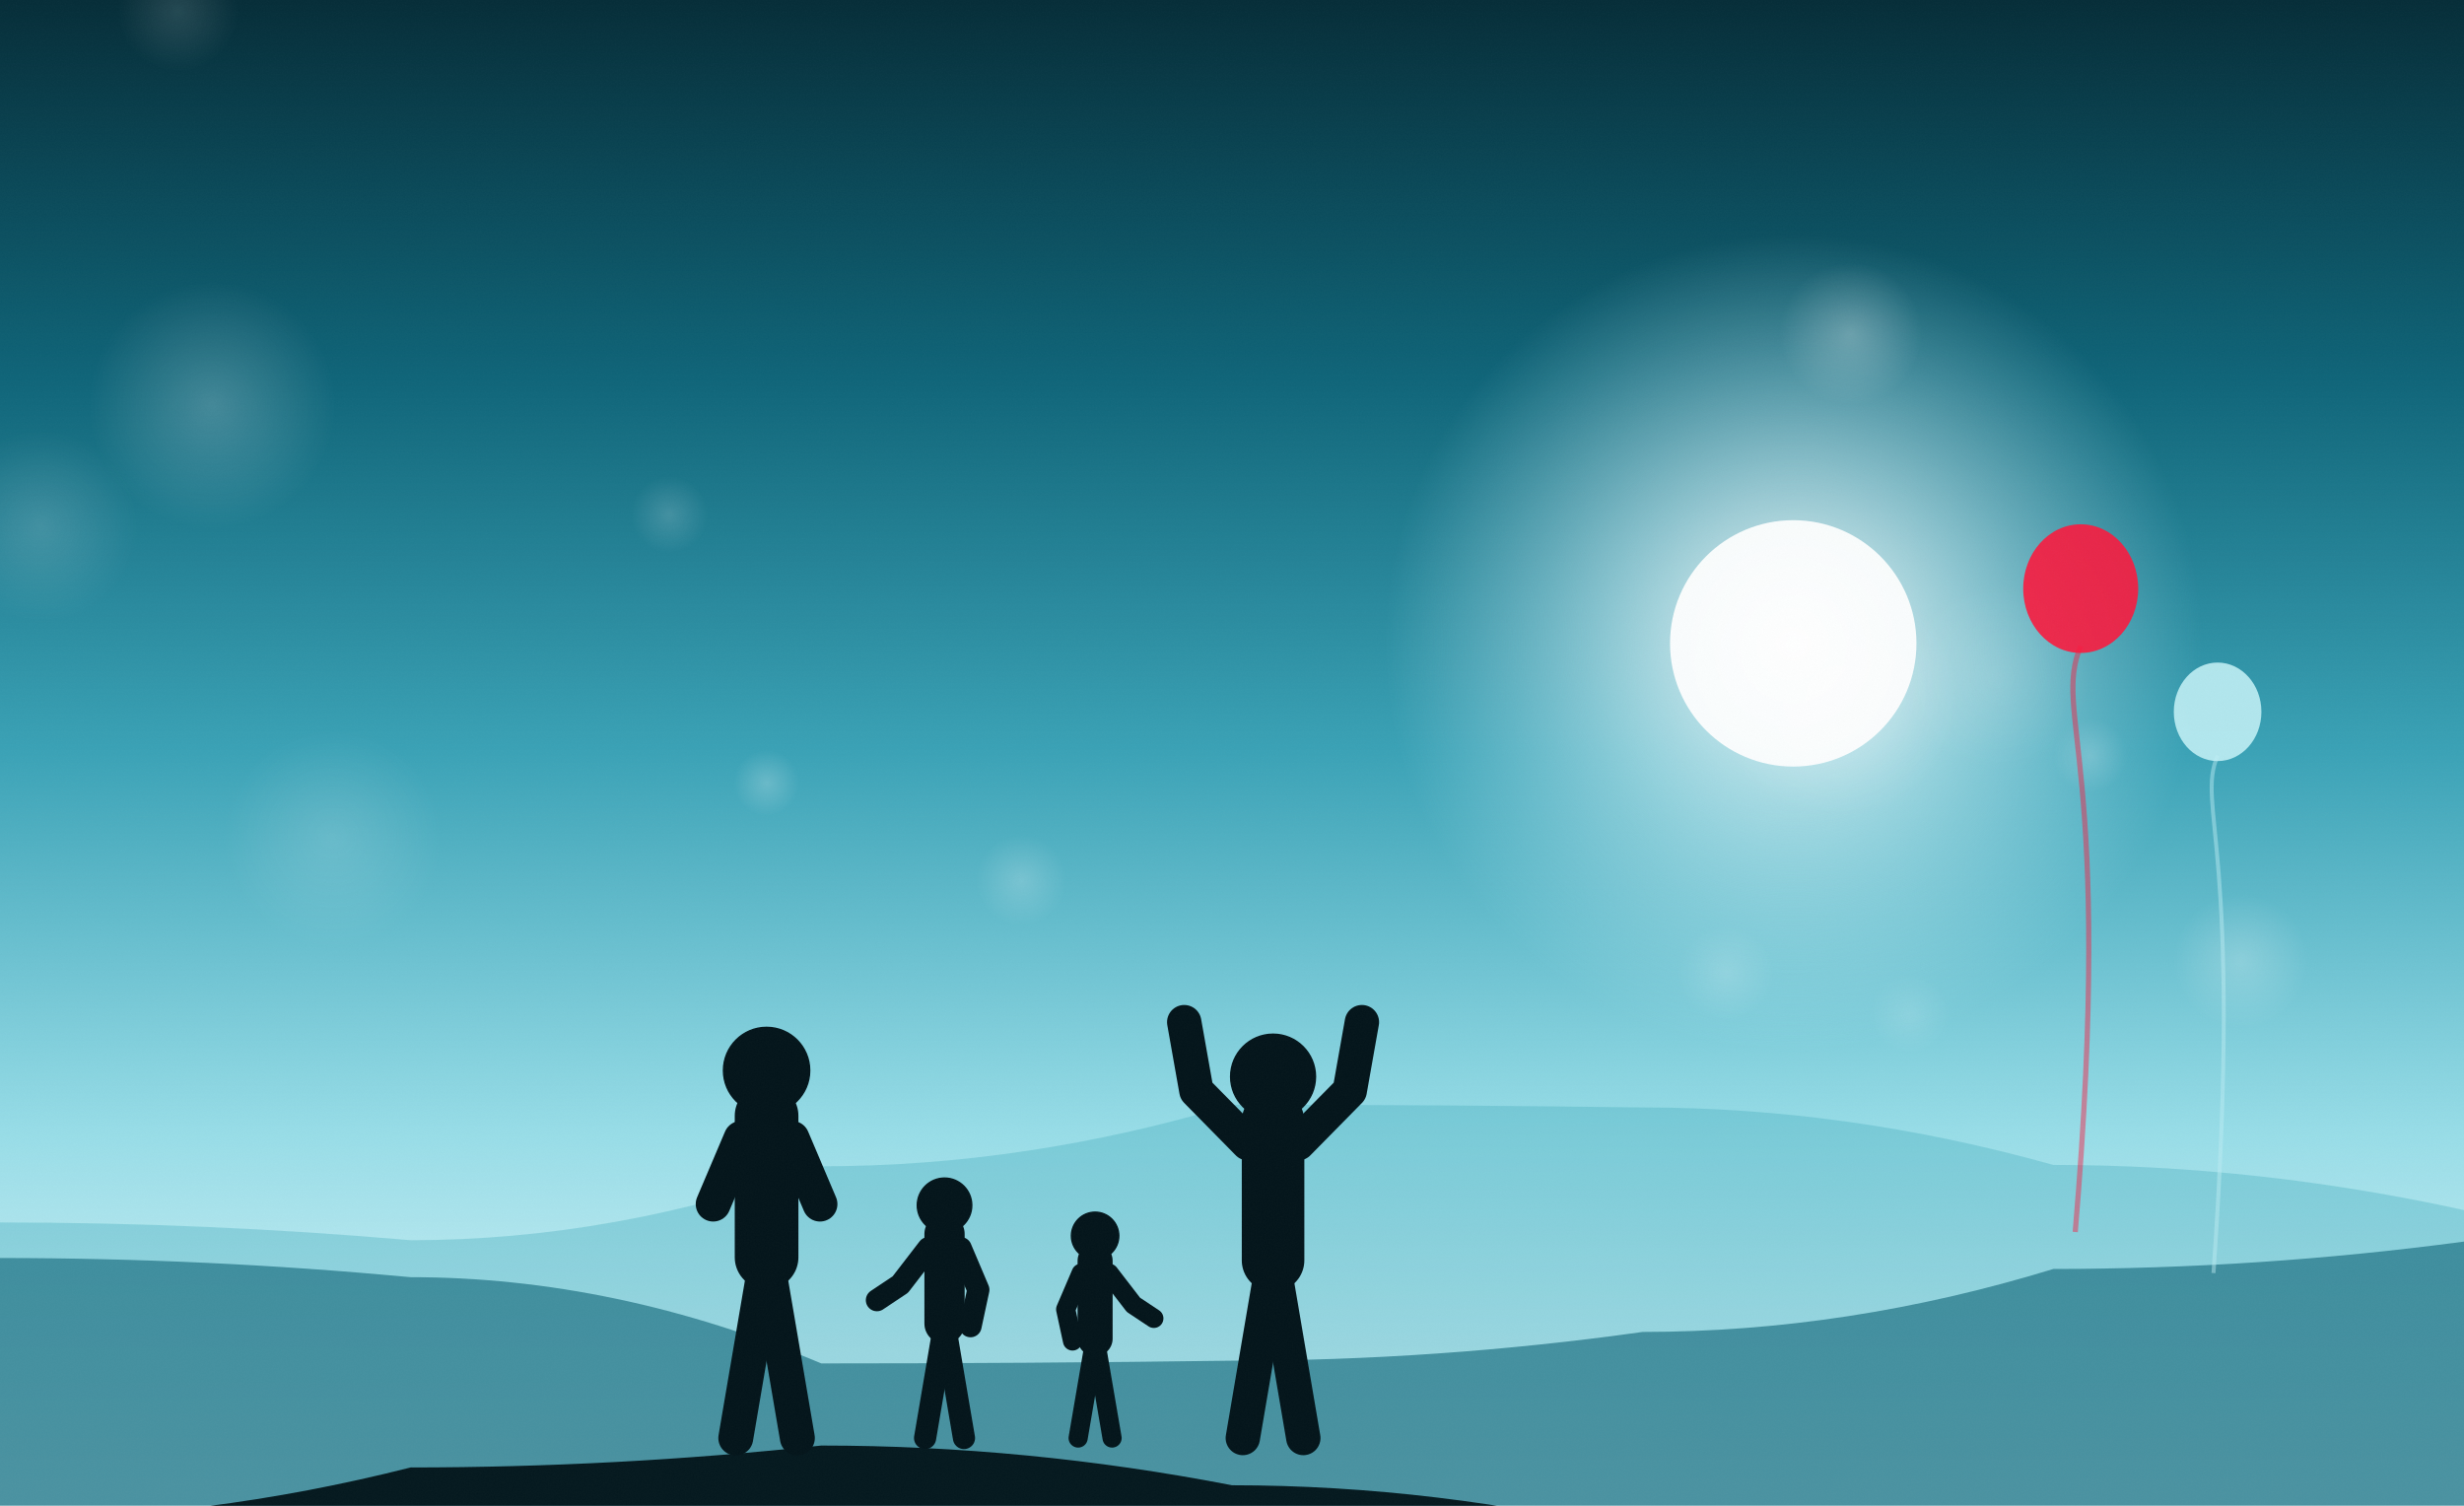
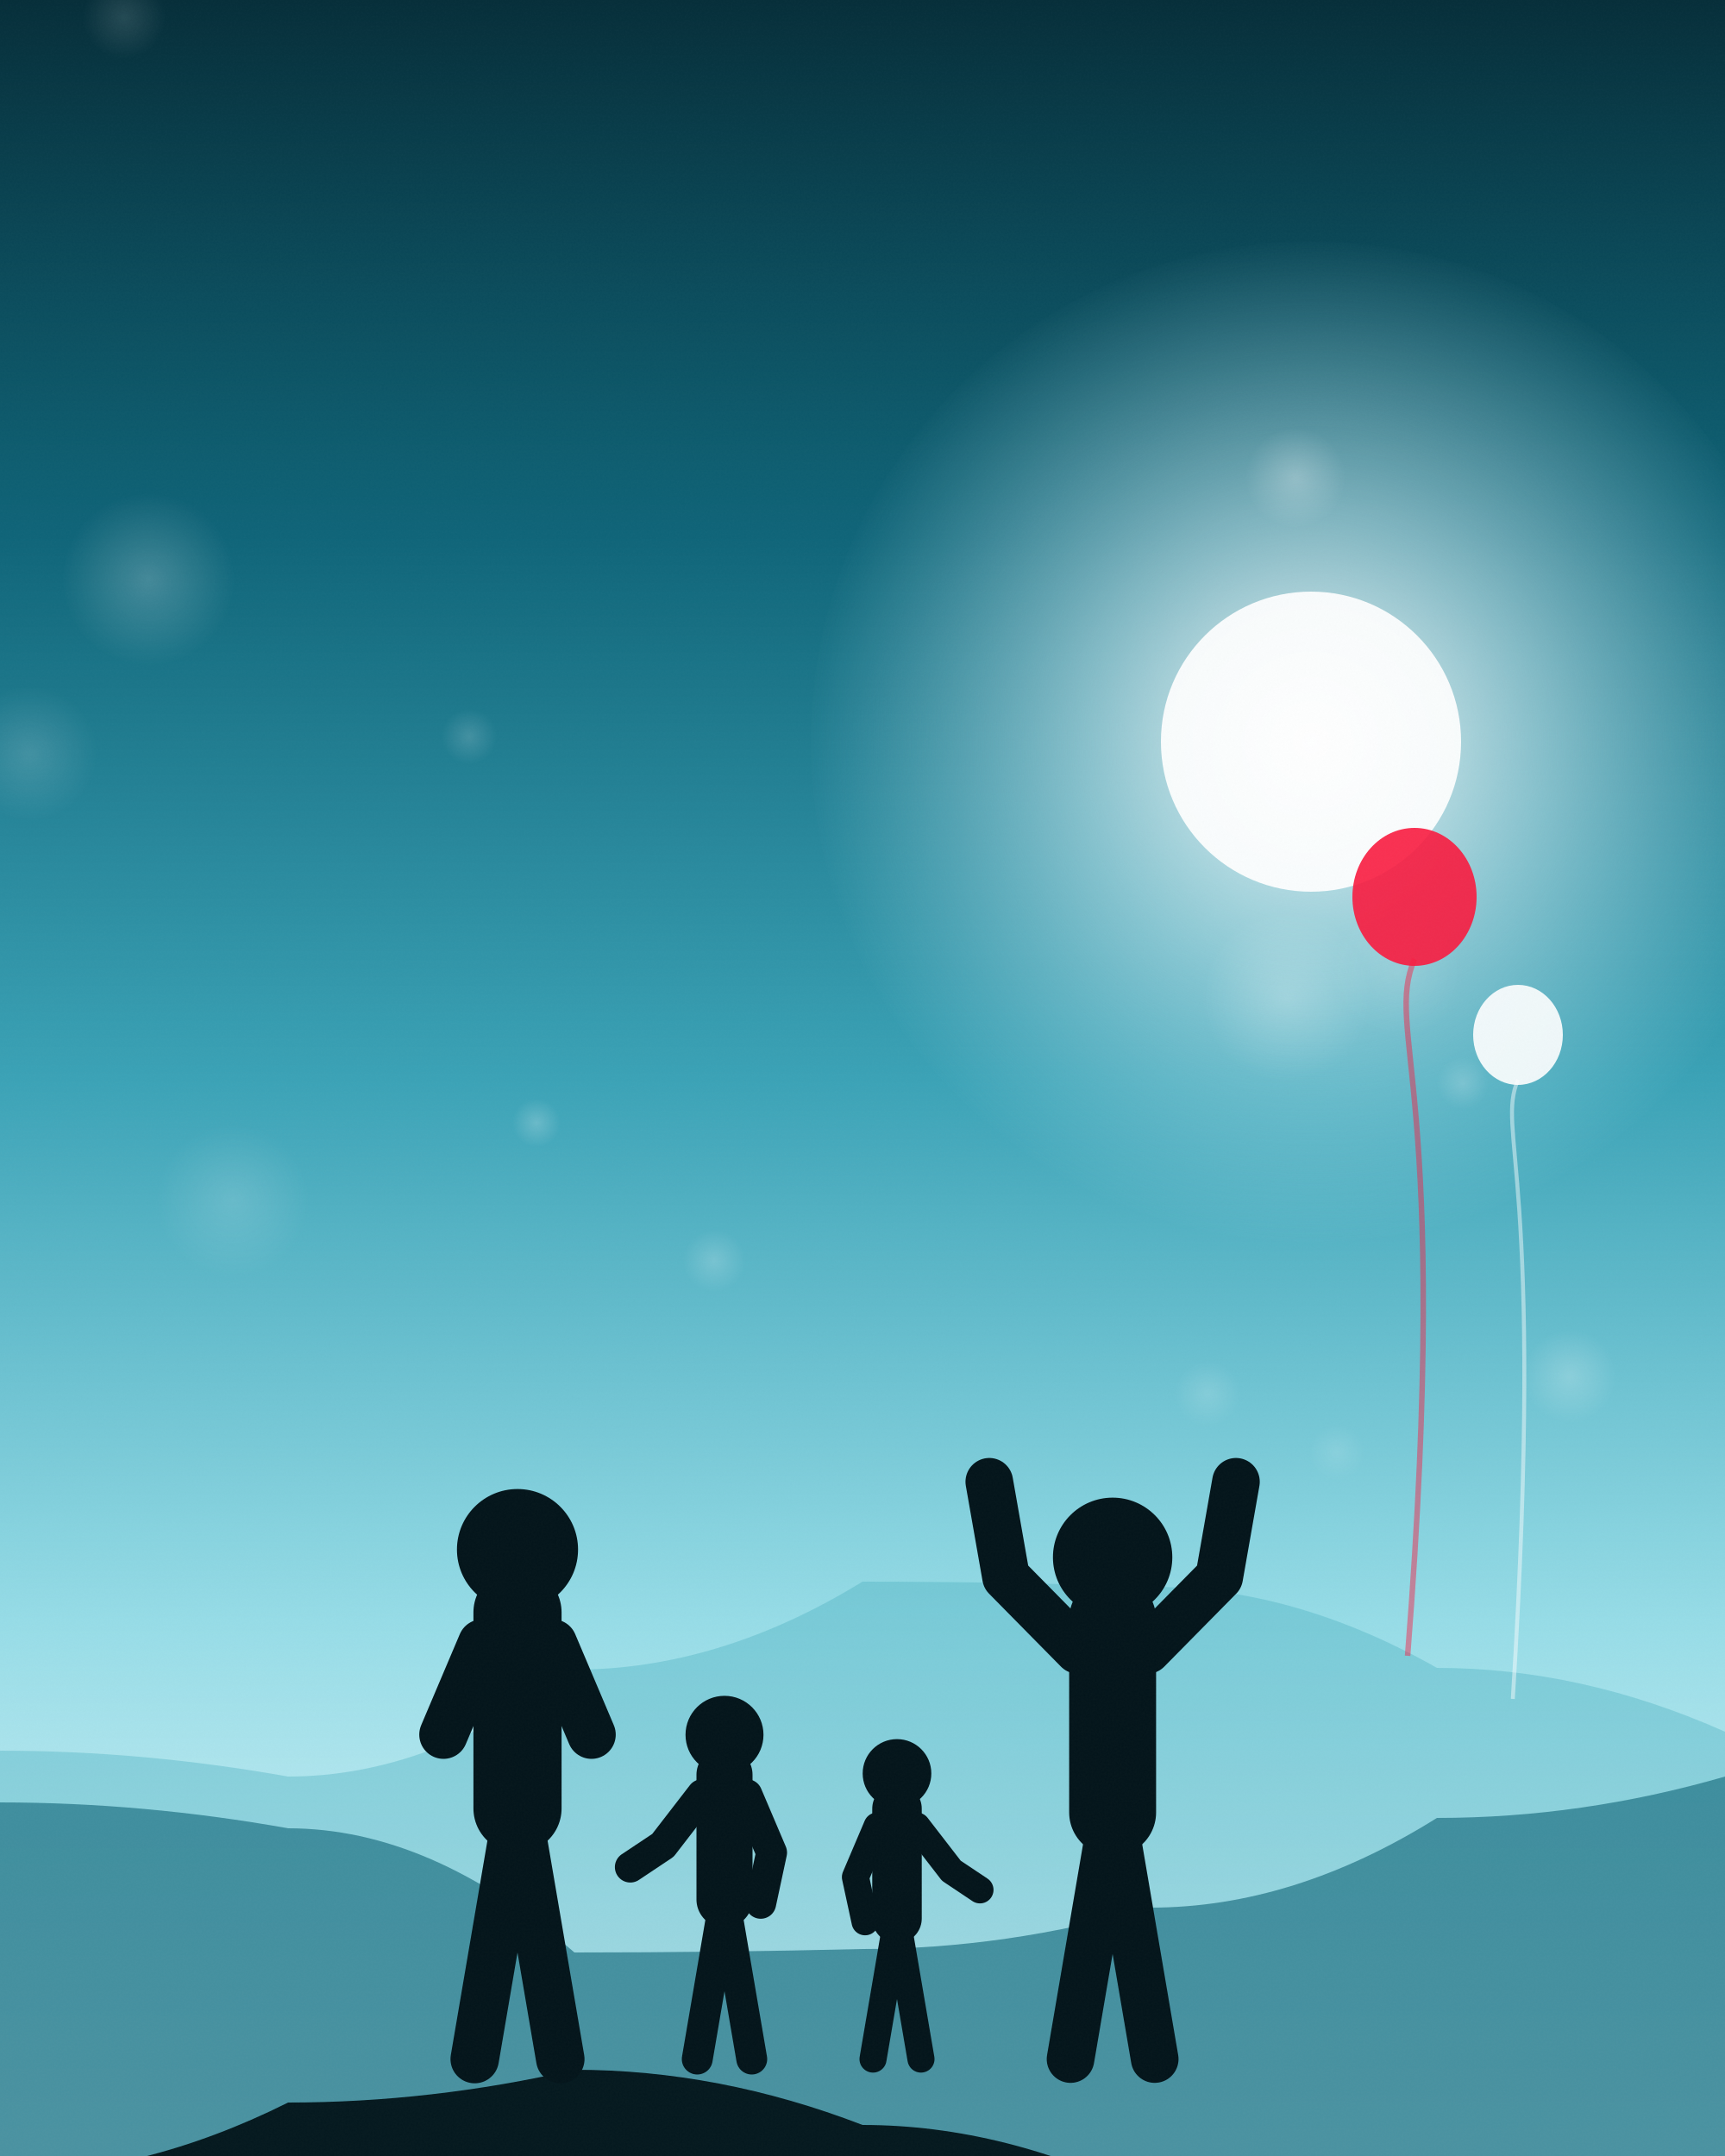
- <svg xmlns="http://www.w3.org/2000/svg" viewBox="0 0 1800 1100" width="1800" height="1100" role="img" preserveAspectRatio="xMidYMid slice">
+ <svg xmlns="http://www.w3.org/2000/svg" viewBox="0 0 1000 1250" width="1000" height="1250" role="img" preserveAspectRatio="xMidYMid slice">
  <defs>
    <linearGradient id="hero3_sky" x1="0" y1="0" x2="0" y2="1">
      <stop offset="0.00" stop-color="#052d38" />
      <stop offset="0.25" stop-color="#0e6478" />
      <stop offset="0.50" stop-color="#3aa2b6" />
      <stop offset="0.75" stop-color="#96dce7" />
      <stop offset="1.00" stop-color="#e8fafc" />
    </linearGradient>
    <radialGradient id="hero3_sun">
      <stop offset="0" stop-color="#ffffff" stop-opacity=".96" />
      <stop offset=".45" stop-color="#dcf7fb" stop-opacity=".55" />
      <stop offset="1" stop-color="#b9eaf3" stop-opacity="0" />
    </radialGradient>
    <radialGradient id="hero3_bok">
      <stop offset="0" stop-color="#ffffff" stop-opacity=".55" />
      <stop offset="1" stop-color="#ffffff" stop-opacity="0" />
    </radialGradient>
    <filter id="hero3_gr" x="0" y="0" width="100%" height="100%">
      <feTurbulence type="fractalNoise" baseFrequency="0.9" numOctaves="3" stitchTiles="stitch" />
      <feColorMatrix type="saturate" values="0" />
      <feComponentTransfer>
        <feFuncA type="linear" slope="0.5" />
      </feComponentTransfer>
    </filter>
    <filter id="hero3_soft" x="-20%" y="-20%" width="140%" height="140%">
      <feGaussianBlur stdDeviation="14" />
    </filter>
  </defs>
-   <rect width="1800" height="1100" fill="url(#hero3_sky)" />
-   <circle cx="1310" cy="470" r="300" fill="url(#hero3_sun)" />
-   <circle cx="1310" cy="470" r="90" fill="#ffffff" opacity=".92" />
-   <circle cx="489" cy="376" r="28" fill="url(#hero3_bok)" opacity="0.29" />
-   <circle cx="130" cy="8" r="44" fill="url(#hero3_bok)" opacity="0.22" />
-   <circle cx="560" cy="572" r="24" fill="url(#hero3_bok)" opacity="0.38" />
-   <circle cx="243" cy="612" r="79" fill="url(#hero3_bok)" opacity="0.25" />
-   <circle cx="1527" cy="552" r="27" fill="url(#hero3_bok)" opacity="0.31" />
-   <circle cx="1261" cy="711" r="35" fill="url(#hero3_bok)" opacity="0.26" />
-   <circle cx="1395" cy="741" r="29" fill="url(#hero3_bok)" opacity="0.21" />
-   <circle cx="1352" cy="244" r="52" fill="url(#hero3_bok)" opacity="0.46" />
-   <circle cx="1342" cy="509" r="89" fill="url(#hero3_bok)" opacity="0.41" />
-   <circle cx="1458" cy="495" r="68" fill="url(#hero3_bok)" opacity="0.20" />
-   <circle cx="1637" cy="702" r="49" fill="url(#hero3_bok)" opacity="0.38" />
-   <circle cx="30" cy="385" r="70" fill="url(#hero3_bok)" opacity="0.27" />
-   <circle cx="746" cy="643" r="33" fill="url(#hero3_bok)" opacity="0.33" />
-   <circle cx="155" cy="296" r="90" fill="url(#hero3_bok)" opacity="0.38" />
-   <path d="M0,1100 L0,893 Q150,893 300,906 Q450,906 600,852 Q750,852 900,807 Q1050,807 1200,809 Q1350,809 1500,851 Q1650,851 1800,884 L1800,1100 Z" fill="#43aabb" opacity="0.35" />
-   <path d="M0,1100 L0,919 Q150,919 300,933 Q450,933 600,996 Q750,996 900,994 Q1050,994 1200,973 Q1350,973 1500,927 Q1650,927 1800,907 L1800,1100 Z" fill="#166a7c" opacity="0.65" />
-   <path d="M0,1100 L0,1110 Q150,1110 300,1072 Q450,1072 600,1056 Q750,1056 900,1085 Q1050,1085 1200,1121 Q1350,1121 1500,1126 Q1650,1126 1800,1104 L1800,1100 Z" fill="#04181e" opacity="1" />
+   <rect width="1000" height="1250" fill="url(#hero3_sky)" />
+   <circle cx="760" cy="430" r="290" fill="url(#hero3_sun)" />
+   <circle cx="760" cy="430" r="87" fill="#ffffff" opacity=".92" />
+   <circle cx="272" cy="427" r="16" fill="url(#hero3_bok)" opacity="0.29" />
+   <circle cx="72" cy="10" r="24" fill="url(#hero3_bok)" opacity="0.22" />
+   <circle cx="311" cy="651" r="14" fill="url(#hero3_bok)" opacity="0.38" />
+   <circle cx="135" cy="696" r="44" fill="url(#hero3_bok)" opacity="0.25" />
+   <circle cx="848" cy="628" r="15" fill="url(#hero3_bok)" opacity="0.31" />
+   <circle cx="700" cy="808" r="19" fill="url(#hero3_bok)" opacity="0.26" />
+   <circle cx="775" cy="842" r="16" fill="url(#hero3_bok)" opacity="0.21" />
+   <circle cx="751" cy="277" r="29" fill="url(#hero3_bok)" opacity="0.46" />
+   <circle cx="746" cy="578" r="49" fill="url(#hero3_bok)" opacity="0.41" />
+   <circle cx="810" cy="563" r="38" fill="url(#hero3_bok)" opacity="0.20" />
+   <circle cx="910" cy="798" r="27" fill="url(#hero3_bok)" opacity="0.38" />
+   <circle cx="17" cy="437" r="39" fill="url(#hero3_bok)" opacity="0.27" />
+   <circle cx="414" cy="731" r="18" fill="url(#hero3_bok)" opacity="0.33" />
+   <circle cx="86" cy="336" r="50" fill="url(#hero3_bok)" opacity="0.38" />
+   <path d="M0,1250 L0,1015 Q83,1015 167,1030 Q250,1030 333,968 Q417,968 500,917 Q583,917 667,920 Q750,920 833,967 Q917,967 1000,1004 L1000,1250 Z" fill="#43aabb" opacity="0.35" />
+   <path d="M0,1250 L0,1045 Q83,1045 167,1060 Q250,1060 333,1132 Q417,1132 500,1130 Q583,1130 667,1106 Q750,1106 833,1054 Q917,1054 1000,1030 L1000,1250 Z" fill="#166a7c" opacity="0.65" />
+   <path d="M0,1250 L0,1261 Q83,1261 167,1219 Q250,1219 333,1200 Q417,1200 500,1232 Q583,1232 667,1274 Q750,1274 833,1280 Q917,1280 1000,1254 L1000,1250 Z" fill="#04181e" opacity="1" />
  <g fill="#03141a" stroke="#03141a" opacity="1.0" stroke-linecap="round" stroke-linejoin="round">
-     <circle cx="560.0" cy="782.0" r="31.5" />
-     <line x1="560.0" y1="815.1" x2="560.0" y2="918.5" stroke-width="46.5" />
-     <path d="M541.4,831.6 L521.0,879.6" fill="none" stroke-width="25.5" />
-     <path d="M578.6,831.6 L599.0,879.6" fill="none" stroke-width="25.5" />
-     <line x1="560.0" y1="918.5" x2="537.5" y2="1050.5" stroke-width="25.5" />
-     <line x1="560.0" y1="918.5" x2="582.5" y2="1050.5" stroke-width="25.5" />
+     <circle cx="300.0" cy="898.4" r="34.6" />
+     <line x1="300.0" y1="934.8" x2="300.0" y2="1048.5" stroke-width="51.1" />
+     <path d="M279.5,952.9 L257.1,1005.7" fill="none" stroke-width="28.1" />
+     <path d="M320.5,952.9 L342.9,1005.7" fill="none" stroke-width="28.1" />
+     <line x1="300.0" y1="1048.5" x2="275.2" y2="1193.8" stroke-width="28.1" />
+     <line x1="300.0" y1="1048.5" x2="324.8" y2="1193.8" stroke-width="28.1" />
  </g>
  <g fill="#03141a" stroke="#03141a" opacity="1.0" stroke-linecap="round" stroke-linejoin="round">
-     <circle cx="690.0" cy="880.5" r="19.9" />
-     <line x1="690.0" y1="901.4" x2="690.0" y2="966.9" stroke-width="29.4" />
-     <path d="M678.2,911.8 L657.7,938.4 L640.6,949.8" fill="none" stroke-width="16.2" />
-     <path d="M701.8,911.8 L714.7,942.2 L709.0,968.8" fill="none" stroke-width="16.2" />
-     <line x1="690.0" y1="966.9" x2="675.8" y2="1050.5" stroke-width="16.2" />
-     <line x1="690.0" y1="966.9" x2="704.2" y2="1050.5" stroke-width="16.2" />
+     <circle cx="420.0" cy="1005.8" r="22.1" />
+     <line x1="420.0" y1="1029.0" x2="420.0" y2="1101.3" stroke-width="32.5" />
+     <path d="M407.0,1040.5 L384.3,1069.9 L365.4,1082.5" fill="none" stroke-width="17.9" />
+     <path d="M433.0,1040.5 L447.3,1074.1 L441.0,1103.5" fill="none" stroke-width="17.9" />
+     <line x1="420.0" y1="1101.3" x2="404.2" y2="1193.8" stroke-width="17.9" />
+     <line x1="420.0" y1="1101.3" x2="435.8" y2="1193.8" stroke-width="17.9" />
  </g>
  <g fill="#03141a" stroke="#03141a" opacity="1.0" stroke-linecap="round" stroke-linejoin="round">
-     <circle cx="800.0" cy="902.8" r="17.3" />
-     <line x1="800.0" y1="921.0" x2="800.0" y2="977.9" stroke-width="25.6" />
-     <path d="M810.2,930.1 L828.0,953.2 L842.9,963.1" fill="none" stroke-width="14.0" />
-     <path d="M789.8,930.1 L778.5,956.5 L783.5,979.6" fill="none" stroke-width="14.0" />
-     <line x1="800.0" y1="977.9" x2="787.6" y2="1050.5" stroke-width="14.0" />
-     <line x1="800.0" y1="977.9" x2="812.4" y2="1050.5" stroke-width="14.0" />
+     <circle cx="520.0" cy="1028.2" r="19.4" />
+     <line x1="520.0" y1="1048.6" x2="520.0" y2="1112.3" stroke-width="28.7" />
+     <path d="M531.5,1058.7 L551.5,1084.6 L568.1,1095.7" fill="none" stroke-width="15.7" />
+     <path d="M508.5,1058.7 L495.9,1088.3 L501.5,1114.2" fill="none" stroke-width="15.7" />
+     <line x1="520.0" y1="1112.3" x2="506.1" y2="1193.8" stroke-width="15.7" />
+     <line x1="520.0" y1="1112.3" x2="533.9" y2="1193.8" stroke-width="15.7" />
  </g>
  <g fill="#03141a" stroke="#03141a" opacity="1.0" stroke-linecap="round" stroke-linejoin="round">
-     <circle cx="930.0" cy="786.5" r="31.0" />
-     <line x1="930.0" y1="819.0" x2="930.0" y2="920.7" stroke-width="45.7" />
-     <path d="M911.7,835.2 L874.0,796.9 L865.1,746.7" fill="none" stroke-width="25.1" />
-     <path d="M948.3,835.2 L986.0,796.9 L994.9,746.7" fill="none" stroke-width="25.1" />
-     <line x1="930.0" y1="920.7" x2="907.9" y2="1050.5" stroke-width="25.1" />
-     <line x1="930.0" y1="920.7" x2="952.1" y2="1050.5" stroke-width="25.1" />
+     <circle cx="645.0" cy="902.9" r="34.1" />
+     <line x1="645.0" y1="938.7" x2="645.0" y2="1050.8" stroke-width="50.4" />
+     <path d="M624.9,956.6 L583.2,914.3 L573.5,859.1" fill="none" stroke-width="27.6" />
+     <path d="M665.1,956.6 L706.8,914.3 L716.5,859.1" fill="none" stroke-width="27.6" />
+     <line x1="645.0" y1="1050.8" x2="620.6" y2="1193.8" stroke-width="27.6" />
+     <line x1="645.0" y1="1050.8" x2="669.4" y2="1193.8" stroke-width="27.6" />
  </g>
-   <path d="M1520,472 C1499,522 1545,556 1516,900" fill="none" stroke="#f9193e" stroke-opacity=".45" stroke-width="3.8" />
-   <ellipse cx="1520" cy="430" rx="42" ry="47" fill="#f9193e" opacity="0.9" />
-   <path d="M1620,552 C1604,590 1639,616 1617,930" fill="none" stroke="#bfeef4" stroke-opacity=".45" stroke-width="2.9" />
-   <ellipse cx="1620" cy="520" rx="32" ry="36" fill="#bfeef4" opacity="0.9" />
-   <rect width="1800" height="1100" filter="url(#hero3_gr)" opacity="0.055" />
+   <path d="M820,556 C802,599 842,628 816,960" fill="none" stroke="#f9193e" stroke-opacity=".45" stroke-width="3.2" />
+   <ellipse cx="820" cy="520" rx="36" ry="40" fill="#f9193e" opacity="0.9" />
+   <path d="M880,626 C867,657 896,678 877,985" fill="none" stroke="#ffffff" stroke-opacity=".45" stroke-width="2.3" />
+   <ellipse cx="880" cy="600" rx="26" ry="29" fill="#ffffff" opacity="0.9" />
+   <rect width="1000" height="1250" filter="url(#hero3_gr)" opacity="0.055" />
</svg>
